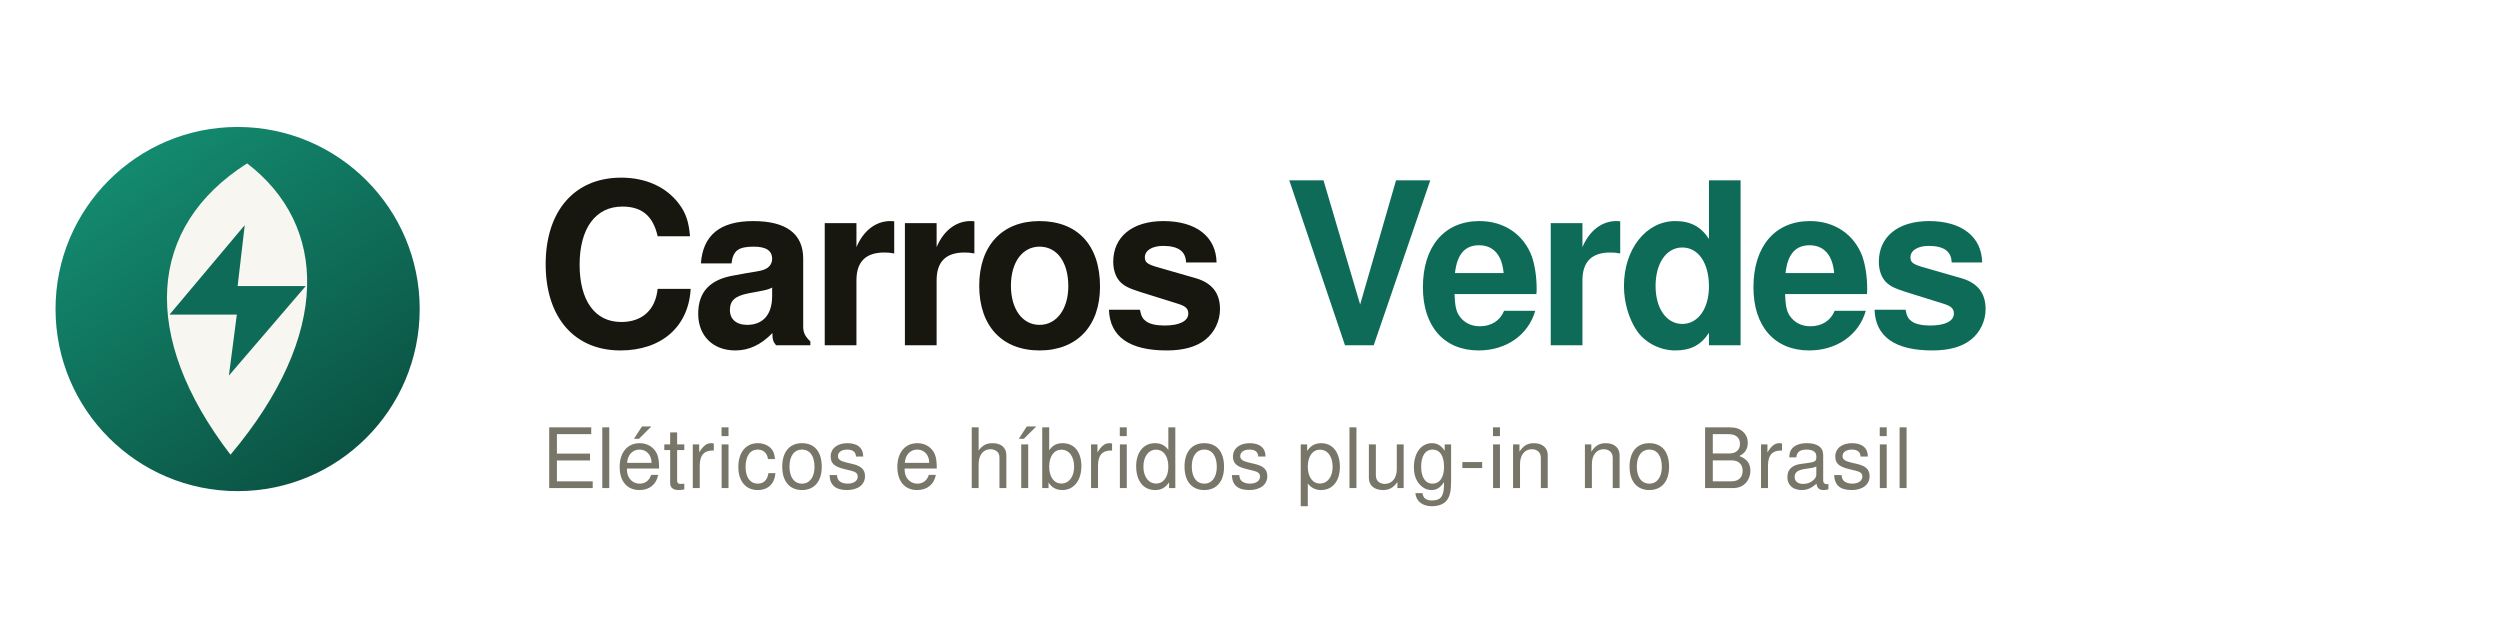
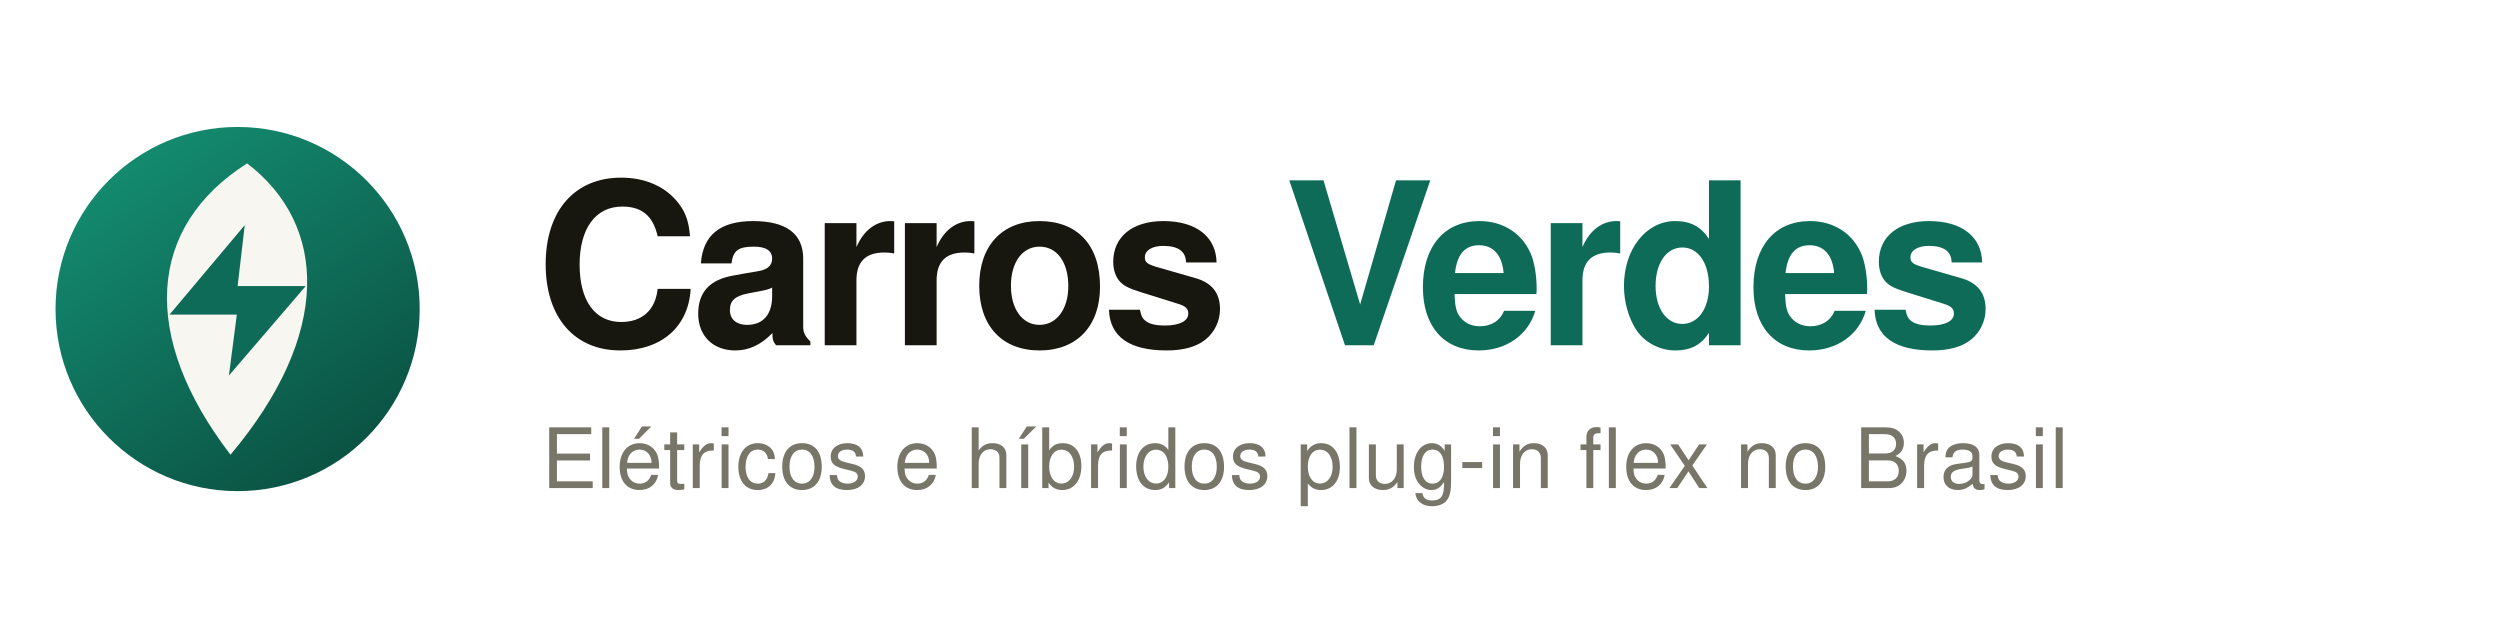
<svg xmlns="http://www.w3.org/2000/svg" viewBox="0 0 420 104" width="420" height="104" role="img" aria-label="Carros Verdes">
  <defs>
    <linearGradient id="cv-lg" x1="0.15" y1="0" x2="0.85" y2="1">
      <stop offset="0" stop-color="#149073" />
      <stop offset="1" stop-color="#0a4d3f" />
    </linearGradient>
  </defs>
  <g transform="translate(8 20) scale(1.33)">
    <circle cx="24" cy="24" r="23" fill="url(#cv-lg)" />
    <path d="M25.2 5.6C35.4 13.4 35.9 27.2 23.1 42.4 11.6 27.4 12.6 13.6 25.2 5.6Z" fill="#f7f6f0" />
    <path d="M24.9 13.4 15.4 24.7H23.9L22.9 32.4 32.6 21.1H24L24.9 13.4Z" fill="#0d6b57" />
  </g>
  <text x="90" y="58" font-family="Helvetica, Arial, sans-serif" font-size="38" font-weight="700" letter-spacing="-1.2" fill="#17160f">Carros <tspan fill="#0d6b57">Verdes</tspan>
  </text>
-   <text x="91" y="82" font-family="Helvetica, Arial, sans-serif" font-size="14" font-weight="500" letter-spacing="0.2" fill="#787569">Elétricos e híbridos plug-in no Brasil</text>
+   <text x="91" y="82" font-family="Helvetica, Arial, sans-serif" font-size="14" font-weight="500" letter-spacing="0.2" fill="#787569">Elétricos e híbridos plug-in flex no Brasil</text>
</svg>
